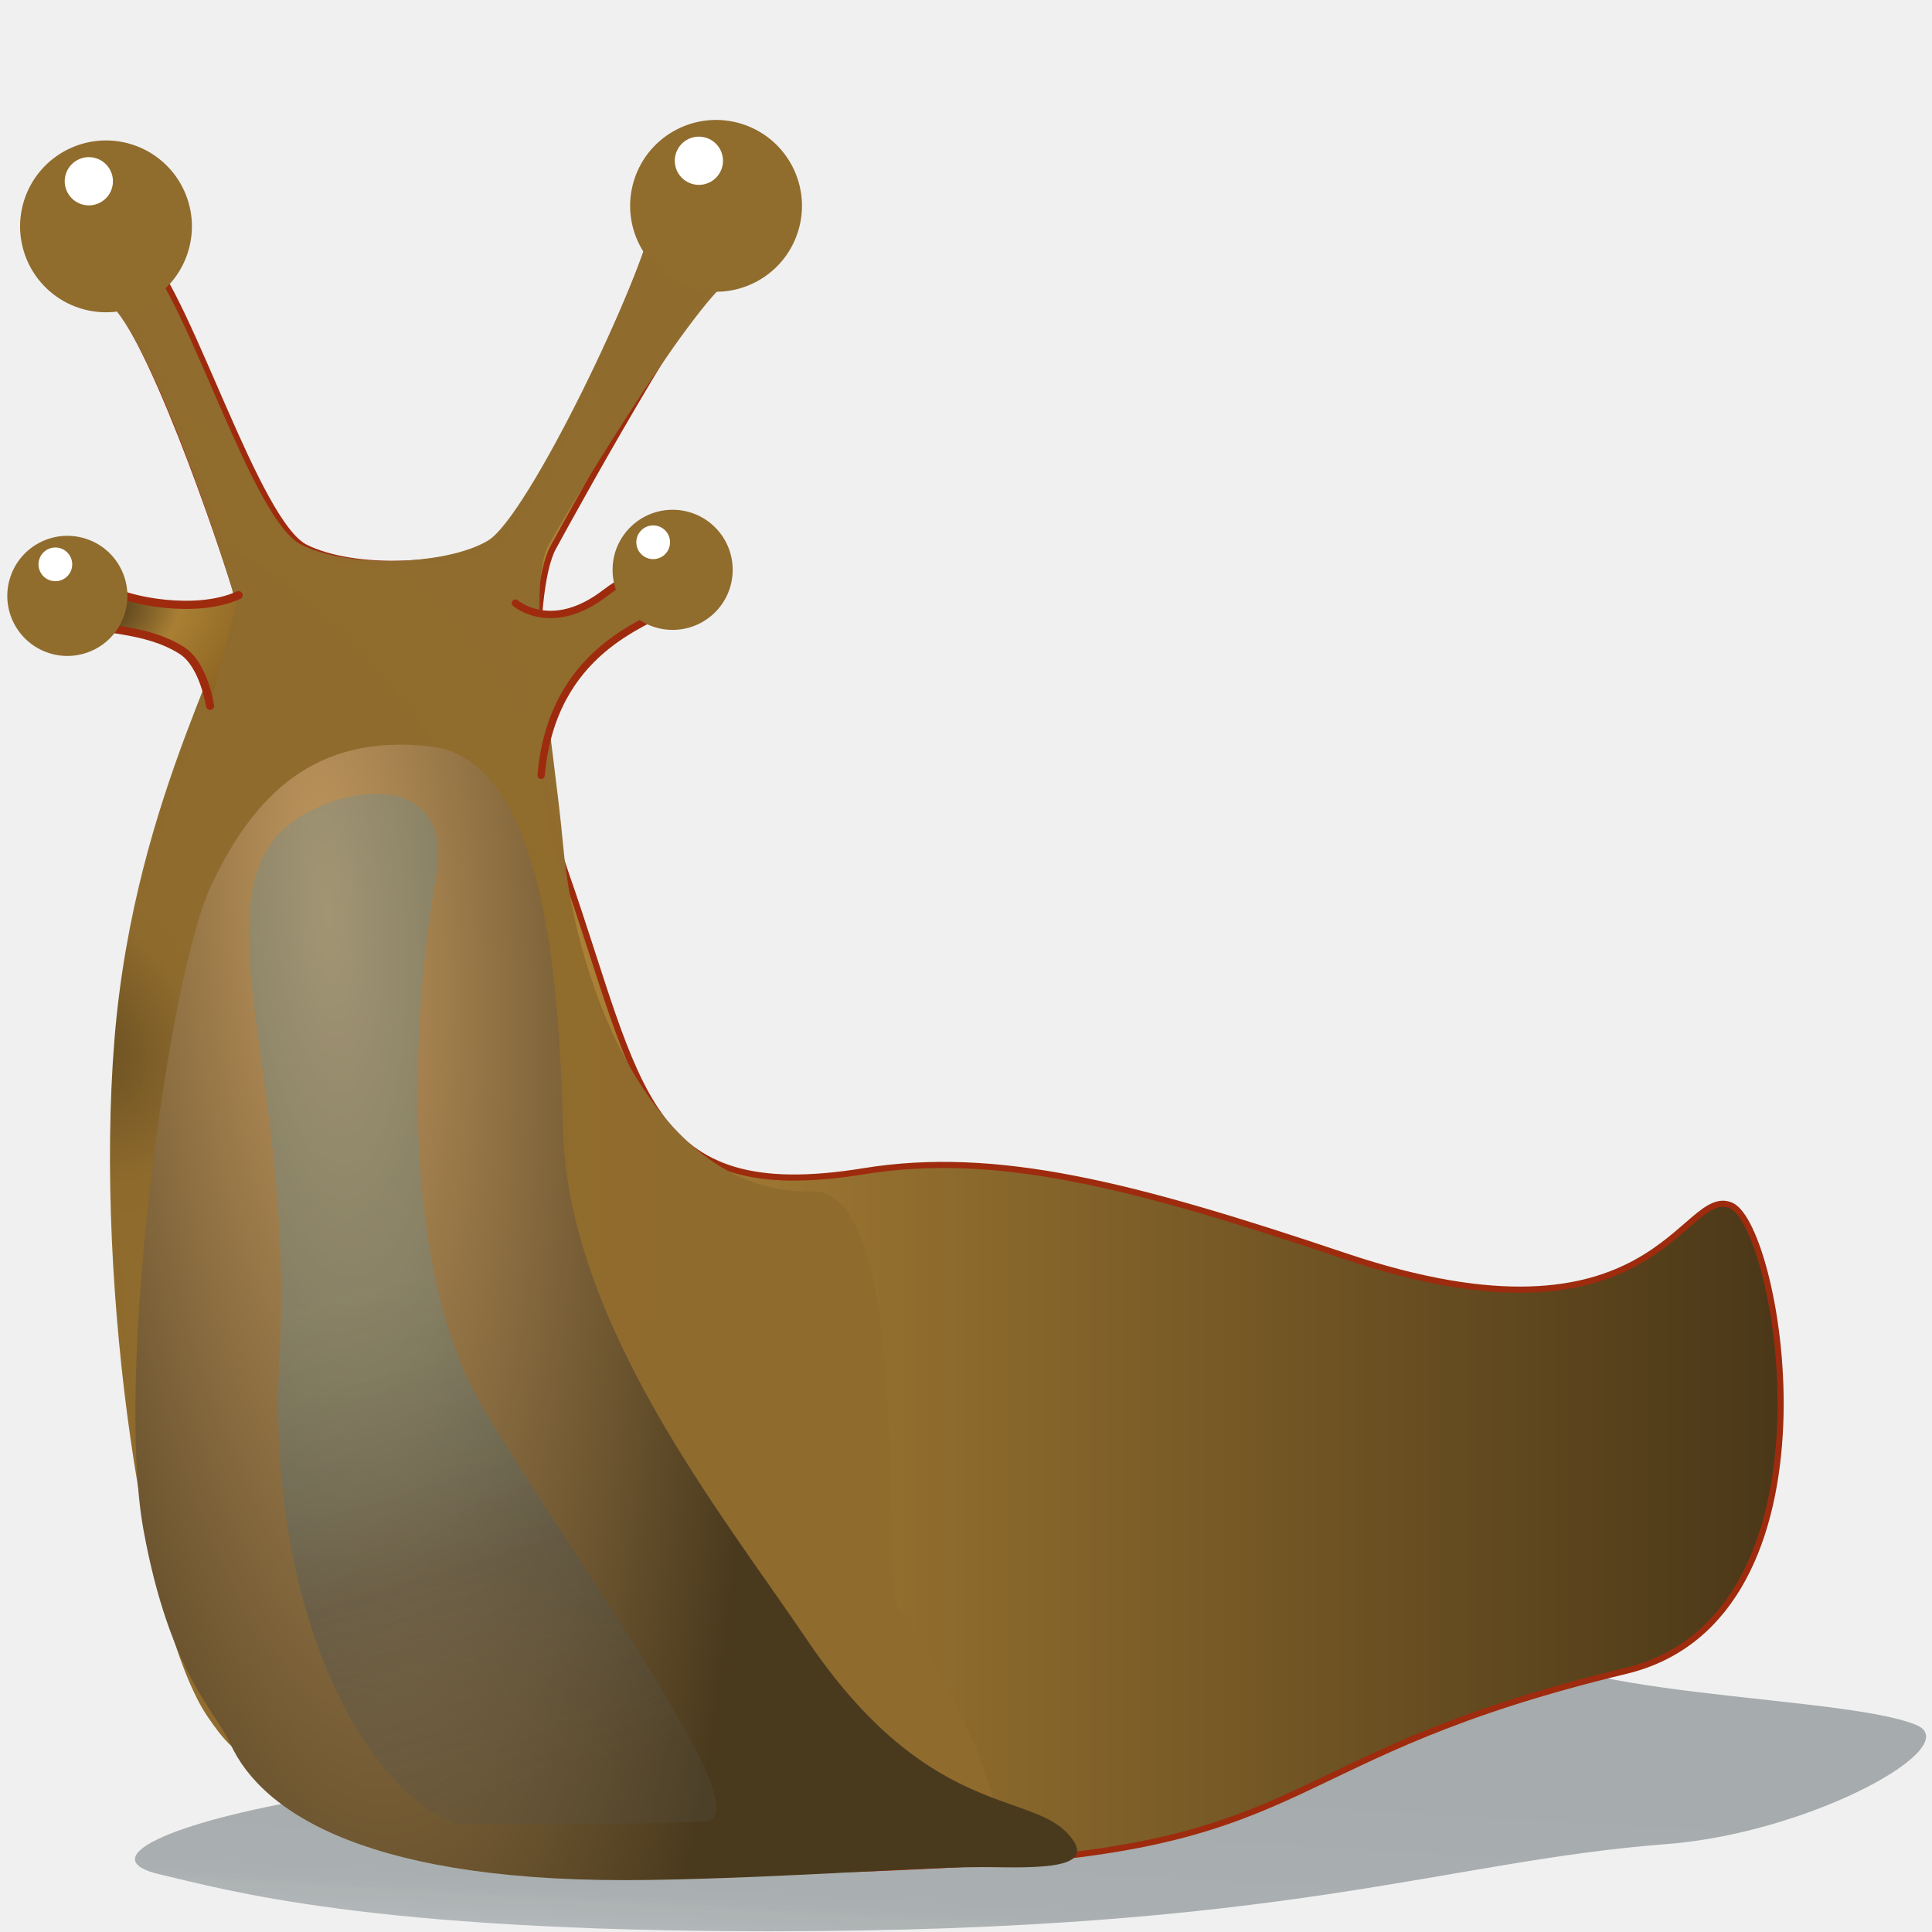
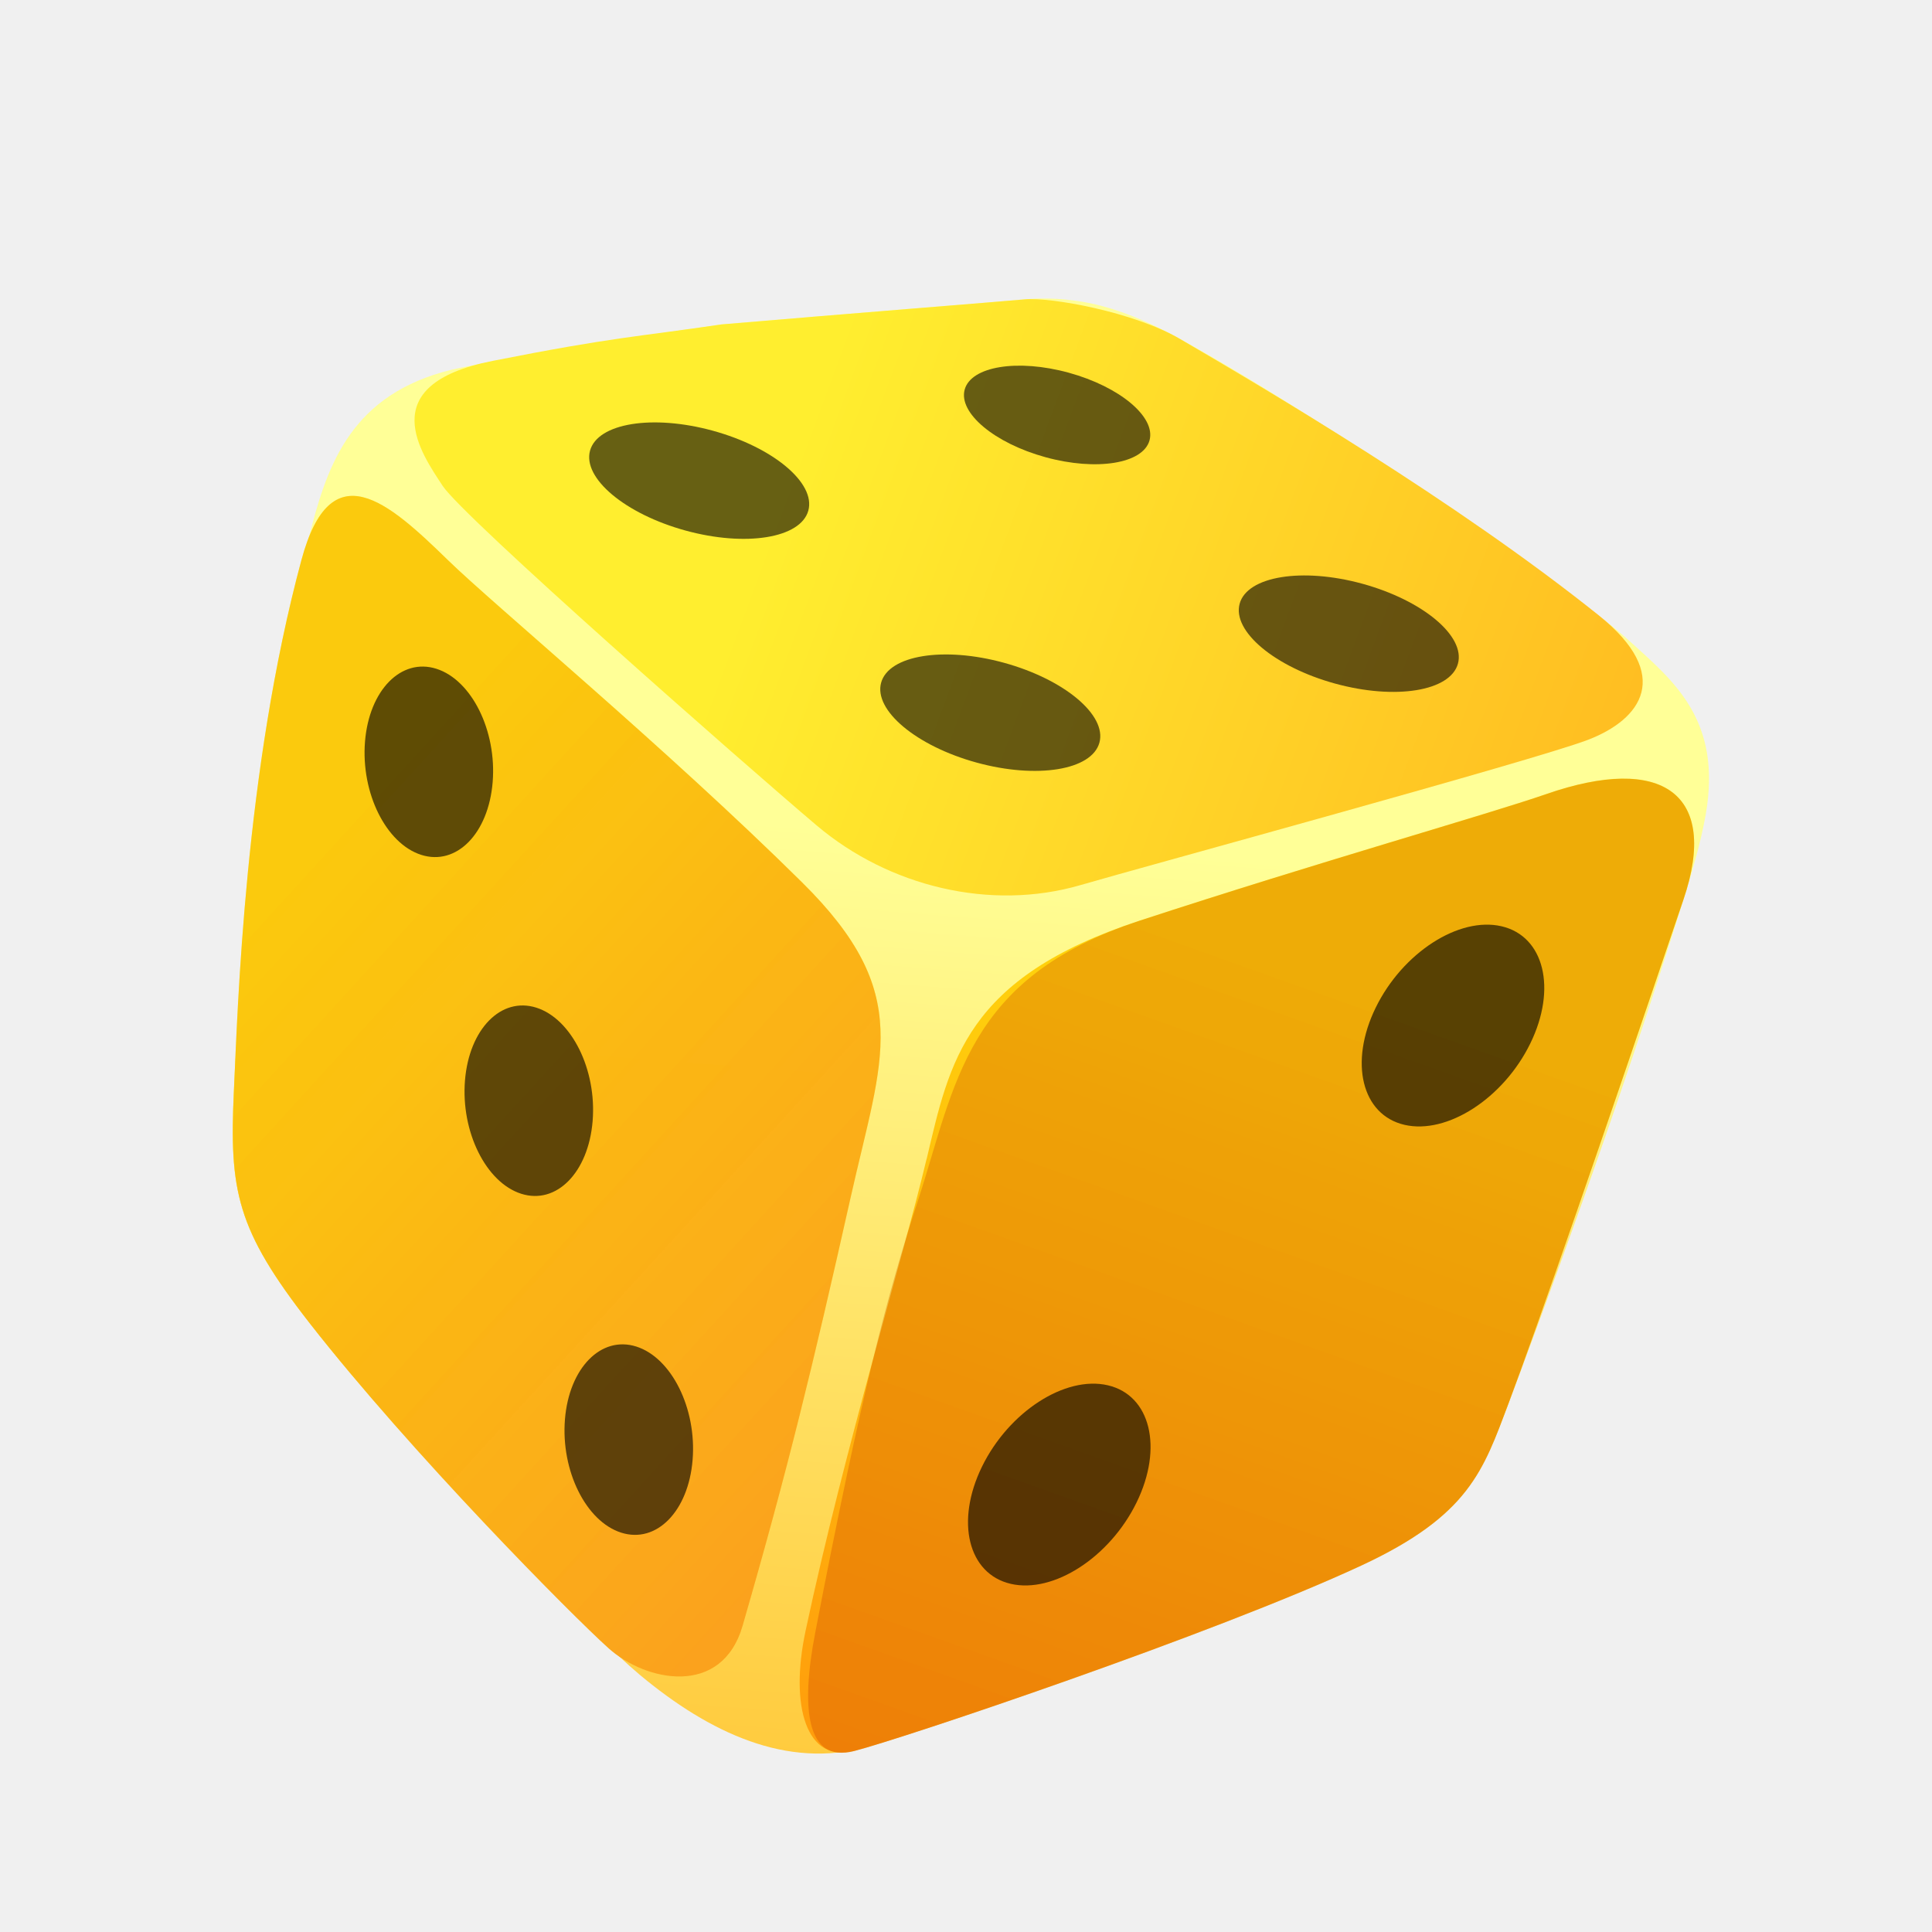
<svg xmlns="http://www.w3.org/2000/svg" xmlns:xlink="http://www.w3.org/1999/xlink" width="100" height="100" viewBox="0 0 26.458 26.458" version="1.1" id="svg2787" xml:space="preserve">
  <defs id="defs2784">
-     <linearGradient id="linearGradient34259">
-       <stop style="stop-color:#101f24;stop-opacity:1;" offset="0.13" id="stop34255" />
-       <stop style="stop-color:#112126;stop-opacity:0.957;" offset="0.465" id="stop35081" />
-       <stop style="stop-color:#22454e;stop-opacity:0.347;" offset="1" id="stop34257" />
-     </linearGradient>
    <linearGradient id="linearGradient28356">
      <stop style="stop-color:#ffee2f;stop-opacity:1;" offset="0" id="stop28352" />
      <stop style="stop-color:#ffbc21;stop-opacity:1;" offset="1" id="stop28354" />
    </linearGradient>
    <linearGradient id="linearGradient28348">
      <stop style="stop-color:#ff9e0c;stop-opacity:1;" offset="0" id="stop28344" />
      <stop style="stop-color:#ffd60c;stop-opacity:1;" offset="1" id="stop28346" />
    </linearGradient>
    <linearGradient id="linearGradient27581">
      <stop style="stop-color:#fedb13;stop-opacity:1;" offset="0" id="stop27577" />
      <stop style="stop-color:#feac2c;stop-opacity:0.99;" offset="1" id="stop27579" />
    </linearGradient>
    <linearGradient xlink:href="#linearGradient29618-3" id="linearGradient37955" x1="11.718" y1="12.933" x2="13.229" y2="24.658" gradientUnits="userSpaceOnUse" gradientTransform="rotate(-10.16761,13.38424,14.80482)" />
    <linearGradient id="linearGradient29618-3">
      <stop style="stop-color:#ffff97;stop-opacity:1;" offset="0" id="stop29614-1" />
      <stop style="stop-color:#ffc22f;stop-opacity:1;" offset="1" id="stop29616-9" />
    </linearGradient>
    <linearGradient xlink:href="#linearGradient28356" id="linearGradient28358-3" x1="18.775" y1="42.216" x2="39.632" y2="44.025" gradientUnits="userSpaceOnUse" gradientTransform="matrix(0.4678581,-0.05435486,0.05435486,0.4678581,-1.393666,-9.09545)" />
    <linearGradient xlink:href="#linearGradient27581" id="linearGradient27583-0" x1="8.507" y1="57.978" x2="26.813" y2="67.312" gradientUnits="userSpaceOnUse" gradientTransform="matrix(0.4678581,-0.05435486,0.05435486,0.4678581,-1.393666,-9.09545)" />
    <linearGradient xlink:href="#linearGradient28348" id="linearGradient28350-6" x1="37.162" y1="71.327" x2="38.702" y2="50.771" gradientUnits="userSpaceOnUse" gradientTransform="matrix(0.4678581,-0.05435486,0.05435486,0.4678581,-1.393666,-9.09545)" />
    <linearGradient xlink:href="#linearGradient57885" id="linearGradient57887" x1="4.432" y1="14.321" x2="25.374" y2="14.321" gradientUnits="userSpaceOnUse" gradientTransform="matrix(1.077558,0,0,1.077558,-0.96895,-3.667022)" />
    <linearGradient id="linearGradient57885">
      <stop style="stop-color:#bb8d3c;stop-opacity:1;" offset="0" id="stop57883" />
      <stop style="stop-color:#b48839;stop-opacity:1;" offset="0.21" id="stop20274" />
      <stop style="stop-color:#4b3818;stop-opacity:1;" offset="1" id="stop57881" />
    </linearGradient>
    <radialGradient xlink:href="#linearGradient58033" id="radialGradient58105" cx="4.172" cy="13.784" fx="4.172" fy="13.784" r="6.216" gradientTransform="matrix(0.8442806,1.82654,-1.388045,0.6415949,19.13716,-5.577409)" gradientUnits="userSpaceOnUse" />
    <linearGradient id="linearGradient58033">
      <stop style="stop-color:#6a5022;stop-opacity:1;" offset="0" id="stop58029" />
      <stop style="stop-color:#8e6a2d;stop-opacity:0.996;" offset="0.157" id="stop58103" />
      <stop style="stop-color:#906c2e;stop-opacity:0.995;" offset="1" id="stop58031" />
    </linearGradient>
    <radialGradient xlink:href="#linearGradient55114" id="radialGradient58898" cx="0.05" cy="13.14" fx="0.05" fy="13.14" r="5.653" gradientTransform="matrix(0.2325168,3.314131,-0.9913241,0.06955051,19.77009,7.987944)" gradientUnits="userSpaceOnUse" />
    <linearGradient id="linearGradient55114">
      <stop style="stop-color:#bf965d;stop-opacity:1;" offset="0" id="stop55110" />
      <stop style="stop-color:#4a3a1d;stop-opacity:1;" offset="1" id="stop55112" />
    </linearGradient>
    <linearGradient xlink:href="#linearGradient58960" id="linearGradient58962" x1="9.448" y1="23.278" x2="7.452" y2="16.773" gradientUnits="userSpaceOnUse" gradientTransform="matrix(1.077558,0,0,1.048672,-0.96895,-3.360241)" />
    <linearGradient id="linearGradient58960">
      <stop style="stop-color:#54544c;stop-opacity:0.373;" offset="0" id="stop58956" />
      <stop style="stop-color:#545750;stop-opacity:0.781;" offset="0.427" id="stop58966" />
      <stop style="stop-color:#5e94a6;stop-opacity:0.469;" offset="1" id="stop58958" />
    </linearGradient>
    <radialGradient xlink:href="#linearGradient62625" id="radialGradient62627" cx="5.733" cy="9.435" fx="5.733" fy="9.435" r="1.106" gradientTransform="matrix(0.5068505,1.326055,-1.774349,0.6782,19.10994,-6.224518)" gradientUnits="userSpaceOnUse" />
    <linearGradient id="linearGradient62625">
      <stop style="stop-color:#443316;stop-opacity:1;" offset="0" id="stop62623" />
      <stop style="stop-color:#a97f34;stop-opacity:1;" offset="0.475" id="stop62635" />
      <stop style="stop-color:#8c6320;stop-opacity:1;" offset="1" id="stop62621" />
    </linearGradient>
-     <radialGradient xlink:href="#linearGradient17716" id="radialGradient18687" cx="17.244" cy="27.805" fx="17.244" fy="27.805" r="9.317" gradientTransform="matrix(-1.620029,0.2090814,-0.07940175,-0.61523,32.17919,51.7749)" gradientUnits="userSpaceOnUse" />
+     <radialGradient xlink:href="#linearGradient17716" id="radialGradient18687" cx="17.244" cy="27.805" fx="17.244" fy="27.805" r="9.317" gradientTransform="matrix(-1.620029,0.2090814,-0.07940175,-0.61523,-8.422882,48.97475)" gradientUnits="userSpaceOnUse" />
    <linearGradient id="linearGradient17716">
      <stop style="stop-color:#111415;stop-opacity:1;" offset="0.308" id="stop17712" />
      <stop style="stop-color:#111415;stop-opacity:0;" offset="1" id="stop17714" />
    </linearGradient>
-     <linearGradient xlink:href="#linearGradient34259" id="linearGradient34261" x1="12.761" y1="23.414" x2="12.421" y2="29.291" gradientUnits="userSpaceOnUse" />
  </defs>
  <g id="layer1">
-     <path style="opacity:0.331;fill:url(#linearGradient34261);fill-opacity:1;stroke:#aa9974;stroke-width:0;stroke-linejoin:round;stroke-miterlimit:8;paint-order:fill markers stroke;stop-color:#000000" d="m 4.384,24.609 c -2.121,0.354 -3.111,0.849 -2.192,1.061 0.919,0.212 2.829,0.778 8.344,0.778 7.107,0 9.216,-0.958 12.287,-1.194 1.979,-0.152 4.134,-1.346 3.411,-1.635 -1.061,-0.424 -5.091,-0.354 -5.728,-1.273 -1.082,-1.562 -13.789,1.839 -16.123,2.263 z" id="path33639" />
-     <g id="g41120" transform="matrix(1.171457,0.4728839,-0.4728839,1.171457,17.6818,42.17704)">
+     <g id="g41120" transform="matrix(1.171457,0.4728839,-0.4728839,1.171457,4.081103,-9.625602)">
      <path id="path26342-2-8" style="fill:url(#linearGradient37955);fill-opacity:1;stroke:#5dafd4;stroke-width:0;stroke-linecap:round;stroke-linejoin:round;stroke-miterlimit:8;paint-order:fill markers stroke;stop-color:#000000" d="M 12.186,6.878 C 11.81,6.924 11.514,7.052 11.372,7.126 11.119,7.256 9.629,7.999 8.426,8.608 7.641,9.068 7.105,9.365 5.983,10.099 c -0.963,0.64 -0.953,1.436 -0.858,2.193 0.281,2.351 1.211,5.15 1.508,5.998 0.359,1.023 0.585,1.381 1.705,2.029 1.543,0.892 4.139,2 4.745,2.195 0.944,0.304 1.865,0.349 2.575,-0.195 0.516,-0.396 2.967,-2.508 4.179,-3.804 0.88,-0.94 0.898,-1.479 0.879,-2.248 -0.023,-0.919 -0.086,-3.411 -0.287,-5.784 C 20.403,10.163 20.373,9.848 20.308,9.541 20.09,8.523 19.447,8.33 18.829,8.103 17.989,7.796 14.779,7.093 13.088,6.893 12.783,6.856 12.478,6.843 12.186,6.878 Z" />
      <path style="fill:url(#linearGradient28358-3);fill-opacity:1;stroke:#5dafd4;stroke-width:0;stroke-linecap:round;stroke-linejoin:round;stroke-miterlimit:8;paint-order:fill markers stroke;stop-color:#000000" d="m 8.426,8.608 c 1.203,-0.609 2.693,-1.352 2.946,-1.482 0.253,-0.13 1.148,-0.316 1.717,-0.233 1.067,0.156 3.432,0.508 5.336,1.08 0.995,0.299 0.849,0.874 0.395,1.296 -0.454,0.422 -3.96,3.084 -4.51,3.518 -0.799,0.629 -1.92,0.793 -2.896,0.471 C 10.437,12.935 6.605,11.592 6.277,11.362 5.948,11.132 5.15,10.637 6.272,9.904 7.394,9.17 7.641,9.068 8.426,8.608 Z" id="path26366-6" />
      <ellipse style="mix-blend-mode:multiply;fill:#4d4d4d;fill-opacity:0.848;fill-rule:evenodd;stroke-width:0.111" id="path26403-2" cx="11.144" cy="9.506" rx="1.039" ry="0.475" transform="rotate(-6.626807)" />
      <ellipse style="mix-blend-mode:multiply;fill:#4d4d4d;fill-opacity:0.848;fill-rule:evenodd;stroke-width:0.131" id="path26403-4-7" cx="14.821" cy="10.955" rx="1.227" ry="0.561" transform="rotate(-6.626807)" />
      <ellipse style="mix-blend-mode:multiply;fill:#4d4d4d;fill-opacity:0.848;fill-rule:evenodd;stroke-width:0.131" id="path26403-9-4" cx="7.591" cy="11.22" rx="1.227" ry="0.561" transform="rotate(-6.626807)" />
      <ellipse style="mix-blend-mode:multiply;fill:#4d4d4d;fill-opacity:0.848;fill-rule:evenodd;stroke-width:0.131" id="path26403-7-8-5" cx="11.3" cy="12.81" rx="1.227" ry="0.561" transform="rotate(-6.626807)" />
      <path style="fill:url(#linearGradient27583-0);fill-opacity:1;stroke:#5dafd4;stroke-width:0;stroke-linecap:round;stroke-linejoin:round;stroke-miterlimit:8;paint-order:fill markers stroke;stop-color:#000000" d="M 13.267,16.865 C 13.012,15.318 13.086,14.553 11.5,13.89 9.596,13.093 7.261,12.346 6.633,12.088 5.79,11.742 5.012,11.467 5.159,12.681 c 0.284,2.35 1.177,4.761 1.475,5.609 0.359,1.023 0.585,1.381 1.705,2.029 1.543,0.892 3.816,1.871 4.324,2.055 0.508,0.184 1.338,0.036 1.255,-0.771 -0.179,-1.748 -0.347,-2.889 -0.651,-4.739 z" id="path26342-6-4" />
      <path style="mix-blend-mode:multiply;fill:#f9d54d;fill-opacity:0.471;stroke:#5dafd4;stroke-width:0;stroke-linecap:round;stroke-linejoin:round;stroke-miterlimit:8;paint-order:fill markers stroke;stop-color:#000000" d="M 13.267,16.865 C 13.012,15.318 13.086,14.553 11.5,13.89 9.596,13.093 7.261,12.346 6.633,12.088 5.79,11.742 5.012,11.467 5.159,12.681 c 0.284,2.35 1.177,4.761 1.475,5.609 0.359,1.023 0.585,1.381 1.705,2.029 1.543,0.892 3.816,1.871 4.324,2.055 0.508,0.184 1.338,0.036 1.255,-0.771 -0.179,-1.748 -0.347,-2.889 -0.651,-4.739 z" id="path26342-6-7" />
      <ellipse style="mix-blend-mode:multiply;fill:#4d4d4d;fill-opacity:0.89;fill-rule:evenodd;stroke-width:0.136" id="path26403-7-8-4-7-0" cx="-15.088" cy="-2.771" rx="1.012" ry="0.726" transform="matrix(-0.2979546,-0.9545801,-0.9971232,0.07579832,0,0)" />
      <ellipse style="mix-blend-mode:multiply;fill:#4d4d4d;fill-opacity:0.89;fill-rule:evenodd;stroke-width:0.136" id="path26403-7-8-4-7-6-6" cx="-18.344" cy="-4.185" rx="1.012" ry="0.726" transform="matrix(-0.2979546,-0.9545801,-0.9971232,0.07579832,0,0)" />
      <ellipse style="mix-blend-mode:multiply;fill:#4d4d4d;fill-opacity:0.89;fill-rule:evenodd;stroke-width:0.136" id="path26403-7-8-4-7-1-0" cx="-21.6" cy="-5.599" rx="1.012" ry="0.726" transform="matrix(-0.2979546,-0.9545801,-0.9971232,0.07579832,0,0)" />
      <path style="fill:url(#linearGradient28350-6);fill-opacity:1;stroke:#5dafd4;stroke-width:0;stroke-linecap:round;stroke-linejoin:round;stroke-miterlimit:8;paint-order:fill markers stroke;stop-color:#000000" d="m 13.875,16.169 c -0.164,-1.077 -0.35,-1.98 1.173,-3.264 1.569,-1.322 3.064,-2.478 3.572,-2.921 1.004,-0.878 1.74,-0.71 1.809,0.499 0.161,2.792 0.263,4.865 0.286,5.784 0.019,0.769 0.059,1.279 -0.821,2.22 -1.212,1.295 -3.914,3.605 -4.346,3.923 -0.432,0.318 -0.832,-0.19 -0.976,-1.01 -0.351,-2.005 -0.531,-4.133 -0.698,-5.231 z" id="path26342-9" />
      <path style="mix-blend-mode:multiply;fill:#e1a640;fill-opacity:0.565;stroke:#5dafd4;stroke-width:0;stroke-linecap:round;stroke-linejoin:round;stroke-miterlimit:8;paint-order:fill markers stroke;stop-color:#000000" d="m 13.956,16.622 c -0.09,-1.32 -0.431,-2.432 1.092,-3.716 1.569,-1.322 3.064,-2.478 3.572,-2.921 1.004,-0.878 1.74,-0.71 1.809,0.499 0.161,2.792 0.263,4.865 0.286,5.784 0.019,0.769 0.059,1.279 -0.821,2.22 -1.212,1.295 -3.914,3.605 -4.346,3.923 -0.432,0.318 -0.711,-0.212 -0.871,-1.029 -0.512,-2.613 -0.65,-3.711 -0.721,-4.759 z" id="path26342-5" />
      <ellipse style="mix-blend-mode:multiply;fill:#4d4d4d;fill-opacity:0.895;fill-rule:evenodd;stroke-width:0.16" id="path26403-7-8-4-5" cx="-15.823" cy="19.991" rx="1.198" ry="0.86" transform="matrix(0.07116976,-0.9974642,0.9879423,-0.1548228,0,0)" />
      <ellipse style="mix-blend-mode:multiply;fill:#4d4d4d;fill-opacity:0.895;fill-rule:evenodd;stroke-width:0.16" id="path26403-7-8-4-3-1" cx="-21.788" cy="18.3" rx="1.198" ry="0.86" transform="matrix(0.07116976,-0.9974642,0.9879423,-0.1548228,0,0)" />
    </g>
-     <path style="opacity:0.466;mix-blend-mode:multiply;fill:url(#radialGradient18687);fill-opacity:1;stroke:#aa9974;stroke-width:0;stroke-linejoin:round;stroke-miterlimit:8;paint-order:fill markers stroke;stop-color:#000000" d="m -7.606,39.639 c -1.037,0.09 -1.794,0.239 -2.316,0.431 0.944,1.166 4.261,4.052 8.441,4.083 5.016,0.037 5.801,-0.827 9.378,-2.945 2.665,-1.579 5.438,-2.54 3.886,-3.133 -2.902,-1.108 -6.954,0.146 -7.967,0.834 -1.013,0.689 -9.842,1.377 -11.422,0.729 z" id="path17489" />
-     <g id="g29238" transform="matrix(1.008535,0,0,1.008535,-2.327155,3.335352)">
+     <path style="opacity:0.466;mix-blend-mode:multiply;fill:url(#radialGradient18687);fill-opacity:1;stroke:#aa9974;stroke-width:0;stroke-linejoin:round;stroke-miterlimit:8;paint-order:fill markers stroke;stop-color:#000000" d="m -48.209,36.839 c -1.037,0.09 -1.794,0.239 -2.316,0.431 0.944,1.166 4.261,4.052 8.441,4.083 5.016,0.037 5.801,-0.827 9.378,-2.945 2.665,-1.579 5.438,-2.54 3.886,-3.133 -2.902,-1.108 -6.954,0.146 -7.967,0.834 -1.013,0.689 -9.842,1.377 -11.422,0.729 z" id="path17489" />
+     <g id="g29238" transform="matrix(1.092348,0,0,1.092348,-53.43146,3.887864)">
      <path style="fill:url(#linearGradient57887);fill-opacity:1;stroke:#9e2b0e;stroke-width:0.083;stroke-linejoin:round;stroke-miterlimit:8;stroke-dasharray:none;stroke-opacity:1;paint-order:fill markers stroke;stop-color:#000000" d="M 15.567,21.994 C 5.972,22.524 6.066,21.177 5.239,19.963 4.412,18.75 3.642,14.274 3.918,10.855 4.194,7.436 5.683,5.285 5.517,4.734 5.352,4.182 4.293,0.998 3.687,0.612 3.08,0.226 3.683,-0.525 4.289,0.137 4.896,0.798 5.793,3.796 6.455,4.127 7.117,4.458 8.44,4.403 8.991,4.072 9.543,3.741 11.14,0.314 11.263,-0.454 11.405,-1.34 11.945,-1.523 12.442,-1.137 c 0.496,0.386 0.452,1.074 0.066,1.074 -0.386,0 -2.358,3.583 -2.689,4.19 -0.331,0.607 -0.285,3.126 0.165,4.412 1.021,2.914 1.05,4.546 4.05,4.058 1.806,-0.294 3.664,0.186 6.54,1.153 4.222,1.42 4.575,-0.965 5.237,-0.689 0.662,0.276 1.597,5.592 -1.427,6.32 -4.733,1.139 -4.147,2.355 -8.817,2.613 z" id="path35596" />
      <path style="fill:url(#radialGradient58105);fill-opacity:1;stroke:#9e2b0e;stroke-width:0;stroke-linejoin:round;stroke-miterlimit:8;stroke-dasharray:none;stroke-opacity:1;paint-order:fill markers stroke;stop-color:#000000" d="M 15.509,21.955 C 6.014,20.483 5.955,21.218 5.128,20.005 4.301,18.792 3.585,14.234 3.861,10.815 4.137,7.396 5.625,5.246 5.46,4.694 5.295,4.143 4.309,1.118 3.703,0.732 3.096,0.346 3.675,-0.456 4.282,0.205 4.889,0.867 5.736,3.757 6.397,4.088 7.059,4.419 8.383,4.363 8.934,4.033 c 0.551,-0.331 2.12,-3.624 2.243,-4.393 0.142,-0.886 0.797,-0.983 1.293,-0.597 0.496,0.386 0.251,1.389 -0.135,1.389 -0.386,0 -2.243,3.049 -2.574,3.655 -0.331,0.607 0.07,2.718 0.192,4.075 0.182,2.021 1.29,4.762 3.381,4.708 1.38,-0.035 0.948,5.333 1.154,5.636 1.25,1.836 1.762,3.563 1.02,3.448 z" id="path35596-7" />
      <path style="fill:url(#radialGradient58898);fill-opacity:1;stroke:#9e2b0e;stroke-width:0;stroke-linejoin:round;stroke-miterlimit:8;stroke-dasharray:none;paint-order:fill markers stroke;stop-color:#000000" d="M 16.801,21.585 C 16.273,21.021 14.884,21.358 13.264,18.957 12.116,17.257 10.022,14.662 9.952,12.025 9.906,10.301 9.761,7.022 8.168,6.831 6.575,6.64 5.747,7.506 5.174,8.717 4.6,9.927 3.863,15.326 4.257,17.474 c 0.355,1.937 0.972,2.443 1.178,2.896 0.433,0.954 1.92,1.913 5.707,1.85 2.043,-0.034 3.74,-0.19 4.683,-0.173 0.759,0.014 1.393,-0.015 0.976,-0.462 z" id="path51727" />
      <g id="g19183-7-6" transform="matrix(0.2082734,0.06693626,-0.06693626,0.2082734,31.46558,11.51635)" style="fill:#9ade24;fill-opacity:1;stroke-width:1.058">
        <circle style="fill:#906c2d;fill-opacity:1;fill-rule:evenodd;stroke-width:0.28" id="path12329-1-9-2" cx="-101.402" cy="-25.163" r="5.332" />
        <circle style="fill:#ffffff;fill-opacity:1;fill-rule:evenodd;stroke-width:0.407" id="path16742-6-2" cx="-103.273" cy="-27.502" r="1.497" />
      </g>
      <g id="g19183-7" transform="matrix(0.2082734,0.06693626,-0.06693626,0.2082734,23.18187,11.79482)" style="fill:#9ade24;fill-opacity:1;stroke-width:1.058">
        <circle style="fill:#906c2d;fill-opacity:1;fill-rule:evenodd;stroke-width:0.28" id="path12329-1-9" cx="-101.402" cy="-25.163" r="5.332" />
        <circle style="fill:#ffffff;fill-opacity:1;fill-rule:evenodd;stroke-width:0.407" id="path16742-6" cx="-103.273" cy="-27.502" r="1.497" />
      </g>
      <path style="opacity:0.638;fill:url(#linearGradient58962);fill-opacity:1;stroke:#9e2b0e;stroke-width:0;stroke-linecap:round;stroke-linejoin:round;stroke-miterlimit:8;stroke-dasharray:none;paint-order:fill markers stroke;stop-color:#000000" d="M 8.507,21.457 C 7.33,21.075 5.907,18.645 6.103,15.112 6.299,11.579 5.139,9.269 6.019,8.103 6.562,7.383 8.523,6.976 8.229,8.6 7.934,10.223 7.673,13.775 8.85,15.78 c 1.177,2.005 3.852,5.606 3.029,5.645 -0.872,0.041 -2.342,0.042 -3.372,0.031 z" id="path58954" />
      <g id="g62130" transform="matrix(1.145549,0,0,1.145549,-2.37913,-3.921573)">
        <path style="fill:url(#radialGradient62627);fill-opacity:1;stroke:#9e2b0e;stroke-width:0.097;stroke-linecap:round;stroke-linejoin:round;stroke-miterlimit:8;stroke-dasharray:none;stroke-opacity:1;paint-order:fill markers stroke;stop-color:#000000" d="M 6.919,7.591 C 6.399,7.827 5.599,7.641 5.461,7.551 5.323,7.461 4.425,7.626 4.987,7.887 5.269,8.018 5.807,7.968 6.246,8.247 6.508,8.413 6.581,8.903 6.581,8.903" id="path44873" />
        <g id="g19183-7-1" transform="matrix(0.1271121,0.04085212,-0.04085212,0.1271121,16.75105,14.94066)" style="fill:#9ade24;fill-opacity:1;stroke-width:1.058">
          <circle style="fill:#906c2d;fill-opacity:1;fill-rule:evenodd;stroke-width:0.28" id="path12329-1-9-1" cx="-101.402" cy="-25.163" r="5.332" />
          <circle style="fill:#ffffff;fill-opacity:1;fill-rule:evenodd;stroke-width:0.407" id="path16742-6-1" cx="-103.273" cy="-27.502" r="1.497" />
        </g>
      </g>
      <g id="g62136" style="fill:#906c2d;fill-opacity:1" transform="matrix(1.109659,-0.2844992,0.2844992,1.109659,-2.979598,-1.049275)">
        <path style="fill:#906c2d;fill-opacity:1;stroke:#9e2b0e;stroke-width:0.087;stroke-linecap:round;stroke-linejoin:round;stroke-miterlimit:8;stroke-dasharray:none;stroke-opacity:1;paint-order:fill markers stroke;stop-color:#000000" d="m 9.103,7.679 c 0,0 0.32,0.468 1.067,0.146 0.727,-0.313 0.908,0.246 0.654,0.365 -0.253,0.119 -1.436,0.126 -1.933,1.542" id="path44871" />
        <g id="g19183-7-1-7" transform="matrix(0.1271121,0.04085212,-0.04085212,0.1271121,22.86747,15.10095)" style="fill:#906c2d;fill-opacity:1;stroke-width:1.058">
          <circle style="fill:#906c2d;fill-opacity:1;fill-rule:evenodd;stroke-width:0.28" id="path12329-1-9-1-0" cx="-101.402" cy="-25.163" r="5.332" />
          <circle style="fill:#ffffff;fill-opacity:1;fill-rule:evenodd;stroke-width:0.407" id="path16742-6-1-5" cx="-103.273" cy="-27.502" r="1.497" />
        </g>
      </g>
    </g>
  </g>
</svg>
